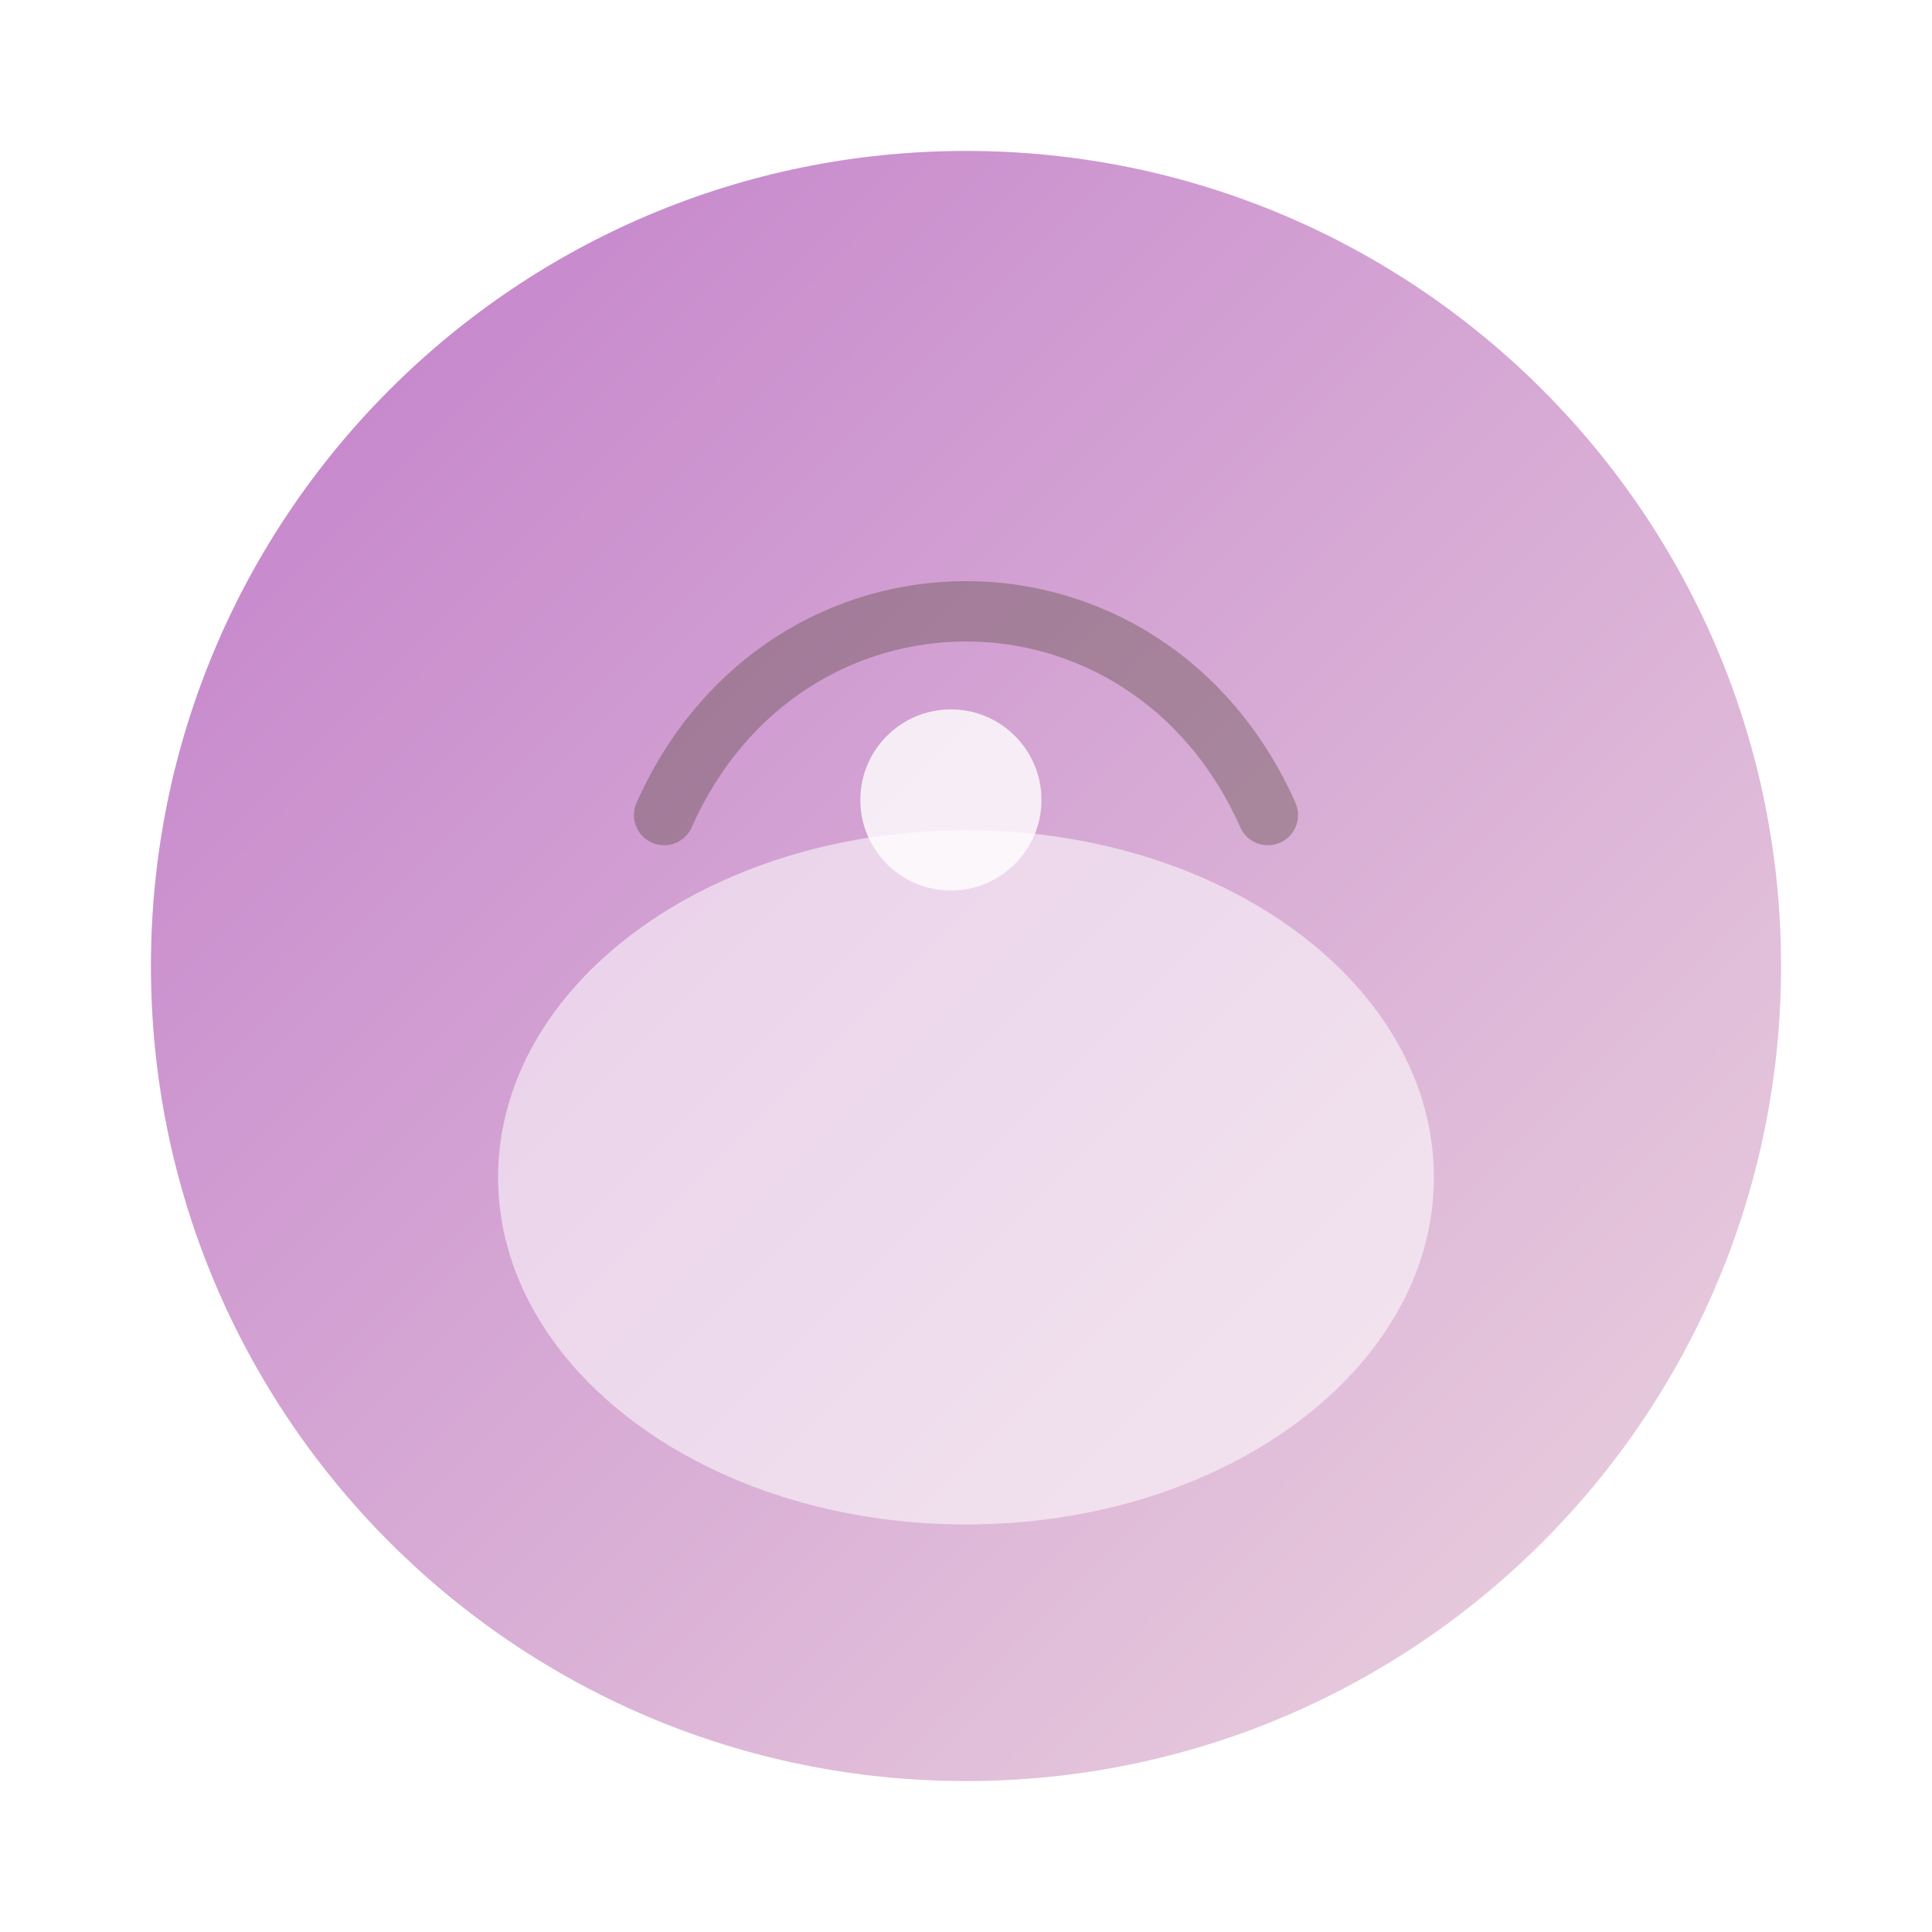
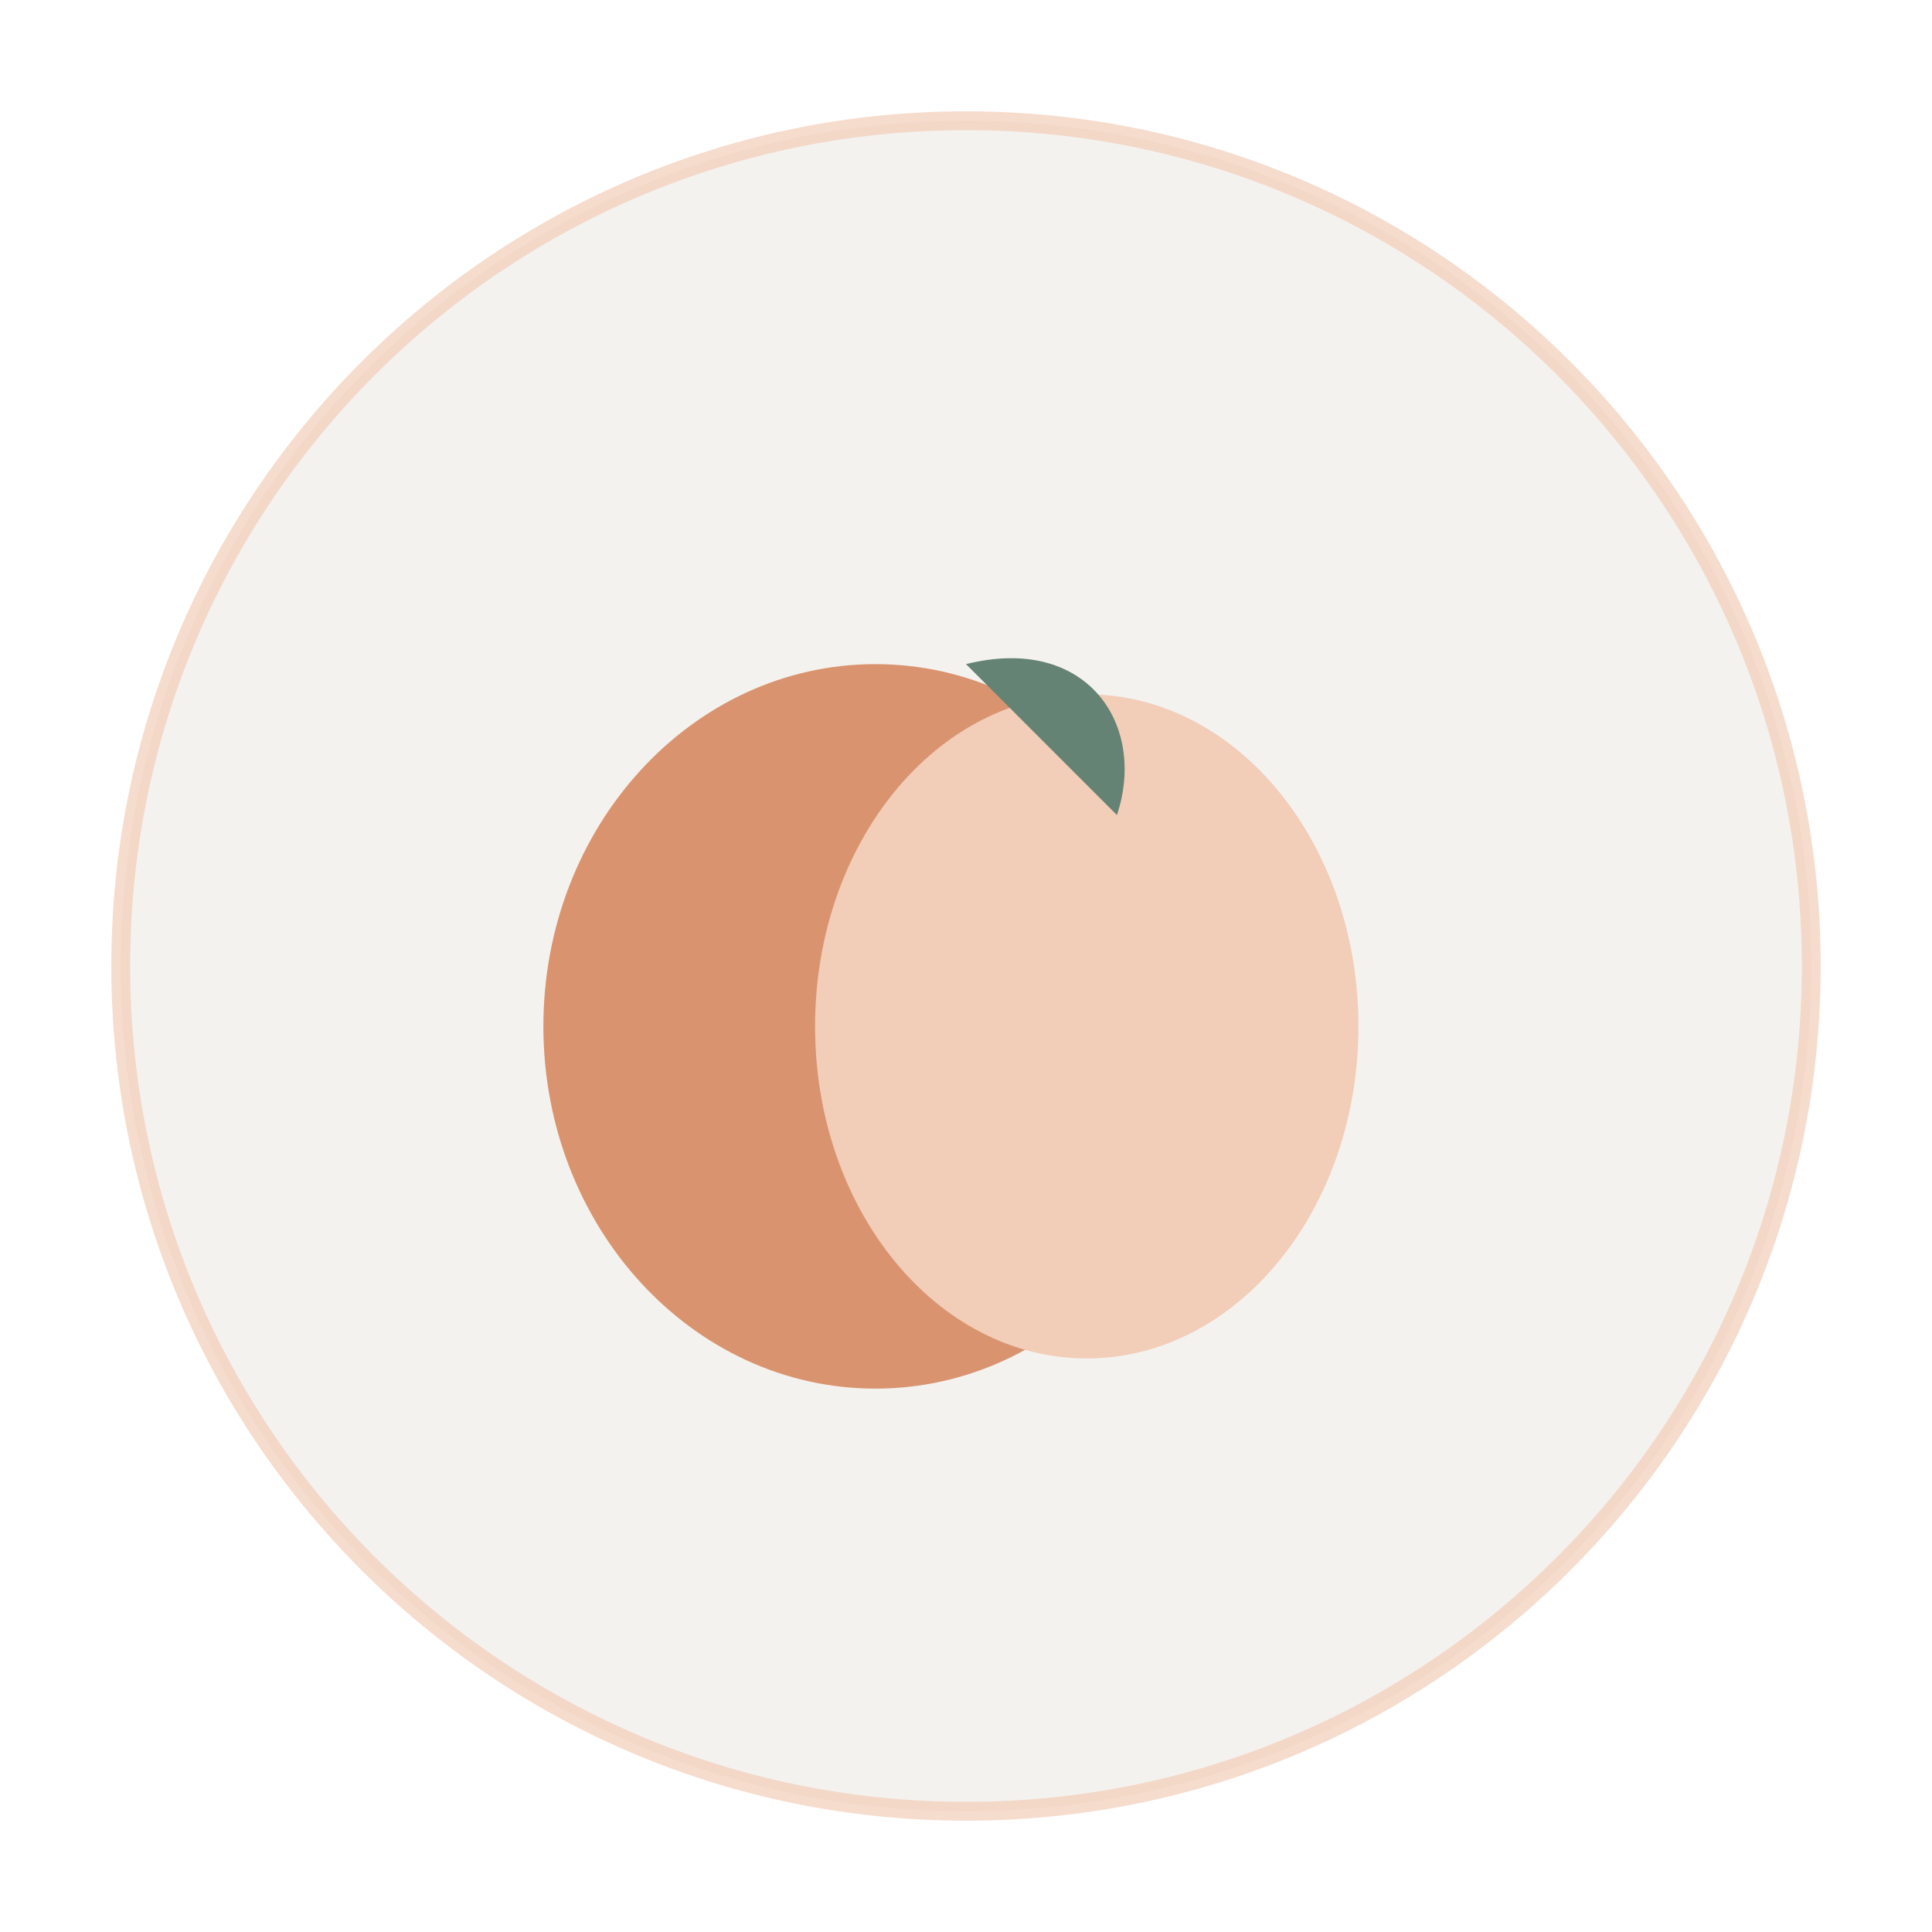
<svg xmlns="http://www.w3.org/2000/svg" viewBox="0 0 128 128" role="img" aria-label="peche">
-   <defs>
-     <linearGradient id="g" x1="0" y1="0" x2="1" y2="1">
-       <stop offset="0" stop-color="hsl(293 42% 64%)" />
-       <stop offset="1" stop-color="hsl(333 38% 88%)" />
-     </linearGradient>
-   </defs>
-   <circle cx="64" cy="64" r="54" fill="url(#g)" />
-   <ellipse cx="64" cy="78" rx="31" ry="23" fill="hsla(0,0%,100%,0.55)" />
-   <path d="M44 54c8-18 32-18 40 0" fill="none" stroke="hsla(30,20%,25%,0.35)" stroke-width="4" stroke-linecap="round" />
-   <circle cx="63" cy="53" r="6" fill="hsla(0,0%,100%,0.8)" />
+   <circle cx="64" cy="64" r="56" fill="#f4f2ef" />
+   <circle cx="64" cy="64" r="56" fill="none" stroke="#f2cdb8" stroke-width="1.25" opacity=".7" />
+   <ellipse cx="58" cy="68" rx="22" ry="24" fill="#d9946f" />
+   <ellipse cx="72" cy="68" rx="18" ry="22" fill="#f2cdb8" />
+   <path d="M64 44c8-2 12 4 10 10" fill="#648374" />
</svg>
